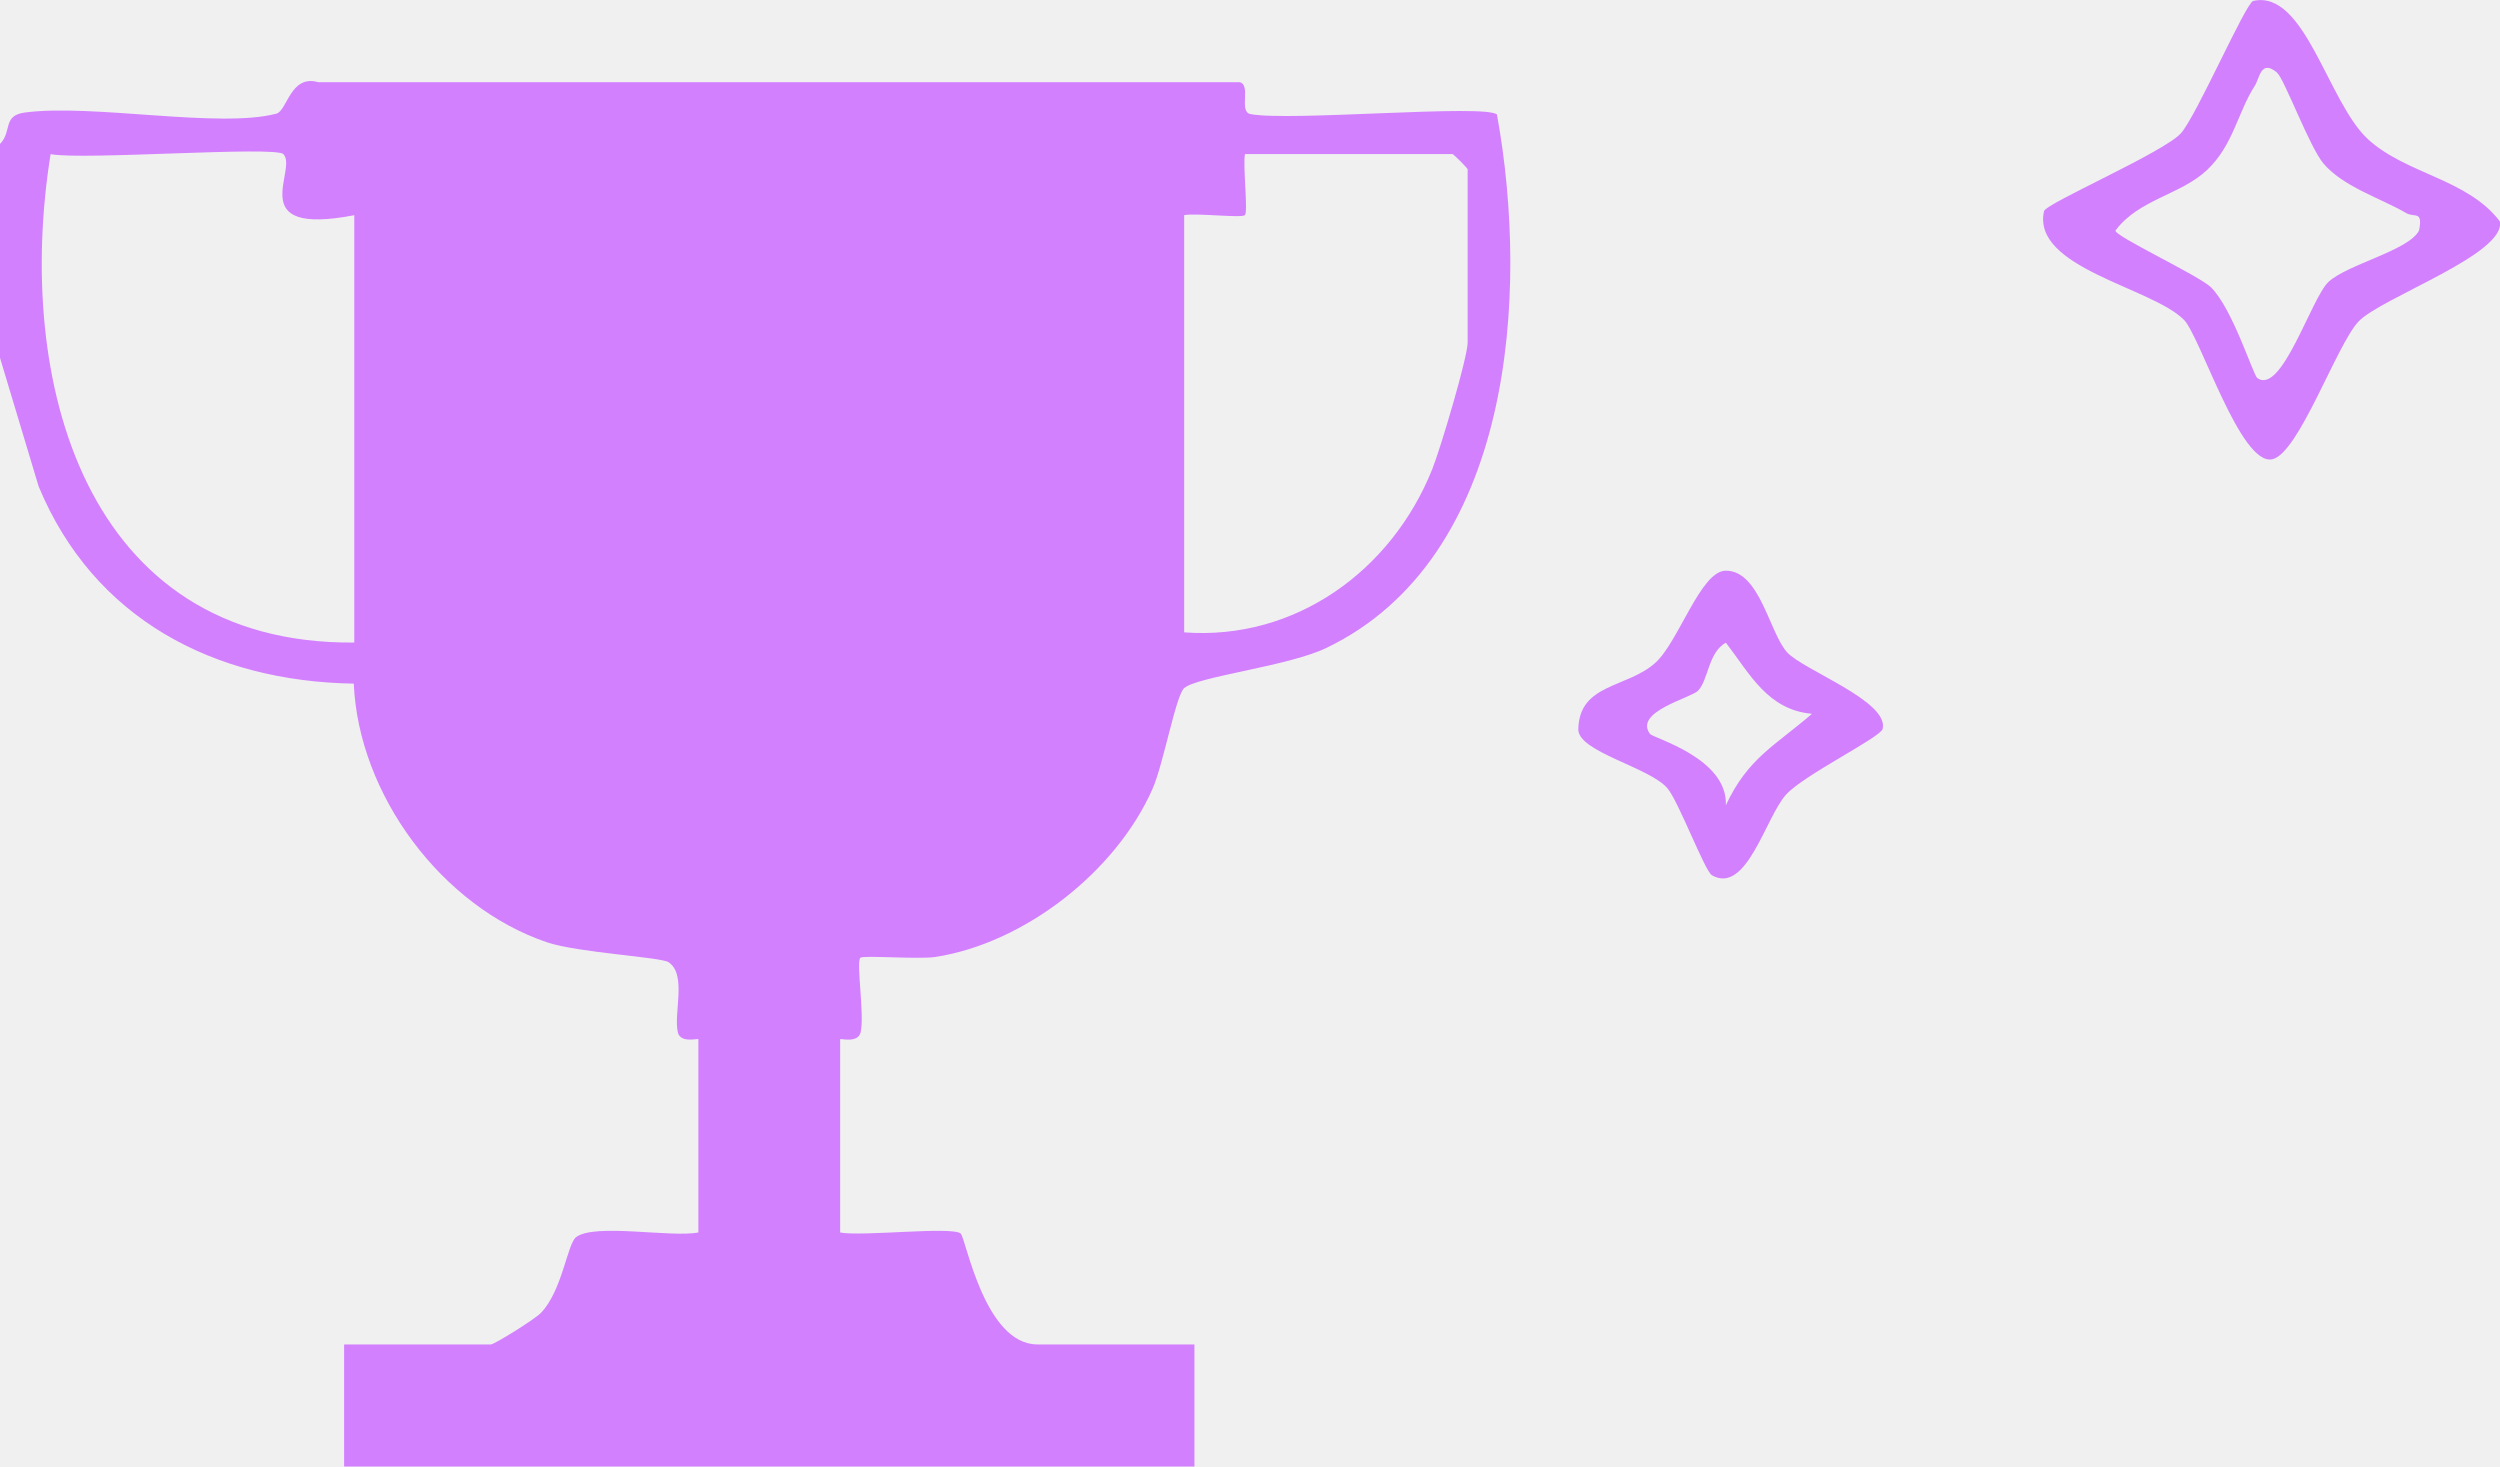
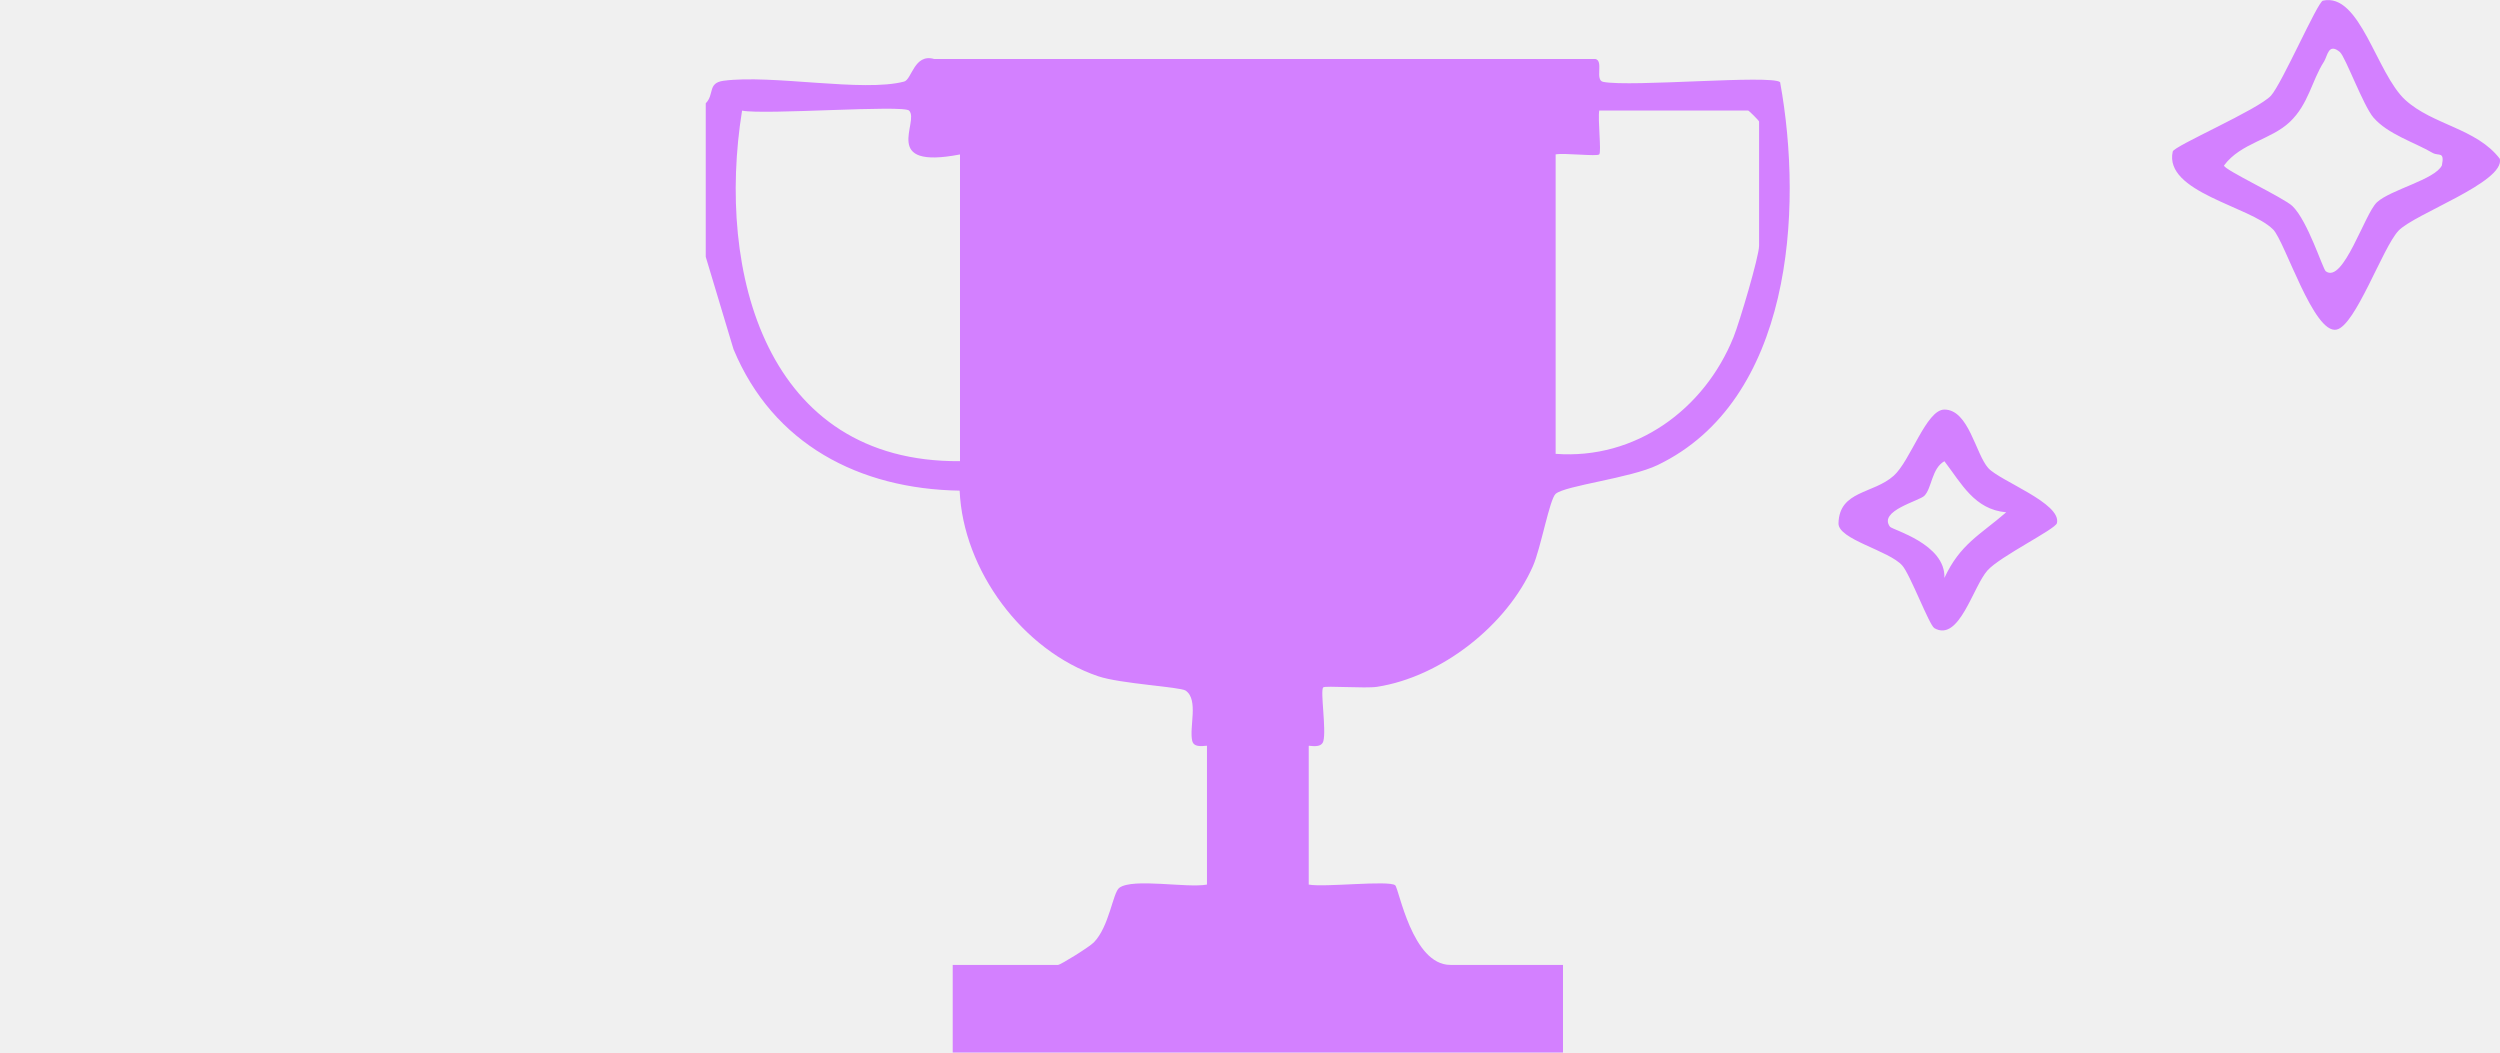
- <svg xmlns="http://www.w3.org/2000/svg" width="150" height="88" fill="none">
-   <g clip-path="url(#A)" fill="#d380ff">
+ <svg xmlns="http://www.w3.org/2000/svg" width="209" height="88" fill="none">
+   <g transform="translate(59)" clip-path="url(#A)" fill="#d380ff">
    <path d="M0 8.637c.736-.746.14-1.7 1.479-1.884 4.071-.544 11.659.973 15.103.067.651-.171.84-2.367 2.507-1.89h55.278c.73.141-.067 1.774.663 1.915 2.306.453 14.045-.612 14.787.024 1.965 10.79.955 26.626-10.235 32.008-2.282 1.101-7.74 1.713-8.531 2.41-.505.447-1.241 4.545-1.893 6.031-2.185 4.973-7.679 9.267-13.028 10.099-.998.153-4.351-.11-4.509.049-.262.263.268 3.517.012 4.49-.17.654-1.223.337-1.223.398V73.95c1.29.251 6.718-.379 7.229.061.316.275 1.418 6.655 4.613 6.655h9.414v7.328H20.647v-7.328h8.805c.207 0 2.611-1.492 2.988-1.878 1.302-1.327 1.594-4.178 2.136-4.569 1.144-.832 5.653.043 7.327-.269V62.353c0-.067-1.065.257-1.229-.398-.28-1.138.554-3.462-.554-4.22-.45-.312-5.446-.569-7.308-1.199-6.298-2.135-11.294-8.839-11.586-15.518-8.379-.135-15.602-3.872-18.907-11.83L-.006 21.45V8.637H0zm17.008.612c-.493-.502-12.061.373-13.972 0C.87 22.748 5.02 38.688 21.256 38.553V12.912c-6.694 1.291-3.353-2.746-4.254-3.664h.006zm54.049 28.693c6.663.495 12.432-3.7 14.872-9.774.481-1.193 2.13-6.716 2.13-7.628V10.16c0-.067-.846-.917-.913-.917h-12.45c-.128.758.195 3.474 0 3.664s-2.897-.135-3.645 0v25.029l.006.006zm59.963-18.766c-1.904-1.927-9.134-3.107-8.379-6.508.103-.465 7.144-3.505 8.209-4.667.919-1.003 3.9-7.848 4.345-7.946 3.115-.697 4.472 6.092 6.894 8.306 2.294 2.092 5.97 2.373 7.899 4.918.42 1.963-7.169 4.6-8.489 6.025s-3.578 7.909-5.16 8.251c-1.911.416-4.315-7.37-5.313-8.38h-.006zm5.617-14.808c-.992-.844-1.053.324-1.351.783-1.028 1.596-1.284 3.554-2.86 5.046s-4.108 1.762-5.495 3.633c-.128.306 4.996 2.697 5.72 3.401 1.296 1.26 2.538 5.267 2.787 5.45 1.461 1.064 3.243-4.814 4.272-5.768 1.138-1.058 4.856-1.896 5.434-3.089.237-1.217-.262-.746-.773-1.04-1.539-.899-3.748-1.56-4.953-2.96-.84-.979-2.355-5.083-2.787-5.45l.006-.006zm-33.925 48.143c-.426-.245-2.014-4.477-2.684-5.236-1.113-1.26-5.367-2.171-5.33-3.529.067-2.746 2.909-2.447 4.613-3.97 1.412-1.26 2.726-5.535 4.236-5.535 2.044-.006 2.61 3.713 3.675 4.893.986 1.083 6.134 2.936 5.738 4.6-.121.508-4.734 2.765-5.799 3.945-1.229 1.364-2.367 6.037-4.454 4.832h.006zm6-9.683c-2.653-.238-3.724-2.398-5.16-4.269-1.065.587-1.047 2.257-1.674 2.887-.432.44-3.864 1.26-2.878 2.587.195.263 4.667 1.444 4.552 4.282 1.32-2.838 2.969-3.584 5.166-5.487h-.006z" />
  </g>
  <defs>
    <clipPath id="A">
      <path fill="#fff" d="M0 0h150v88H0z" />
    </clipPath>
  </defs>
</svg>
